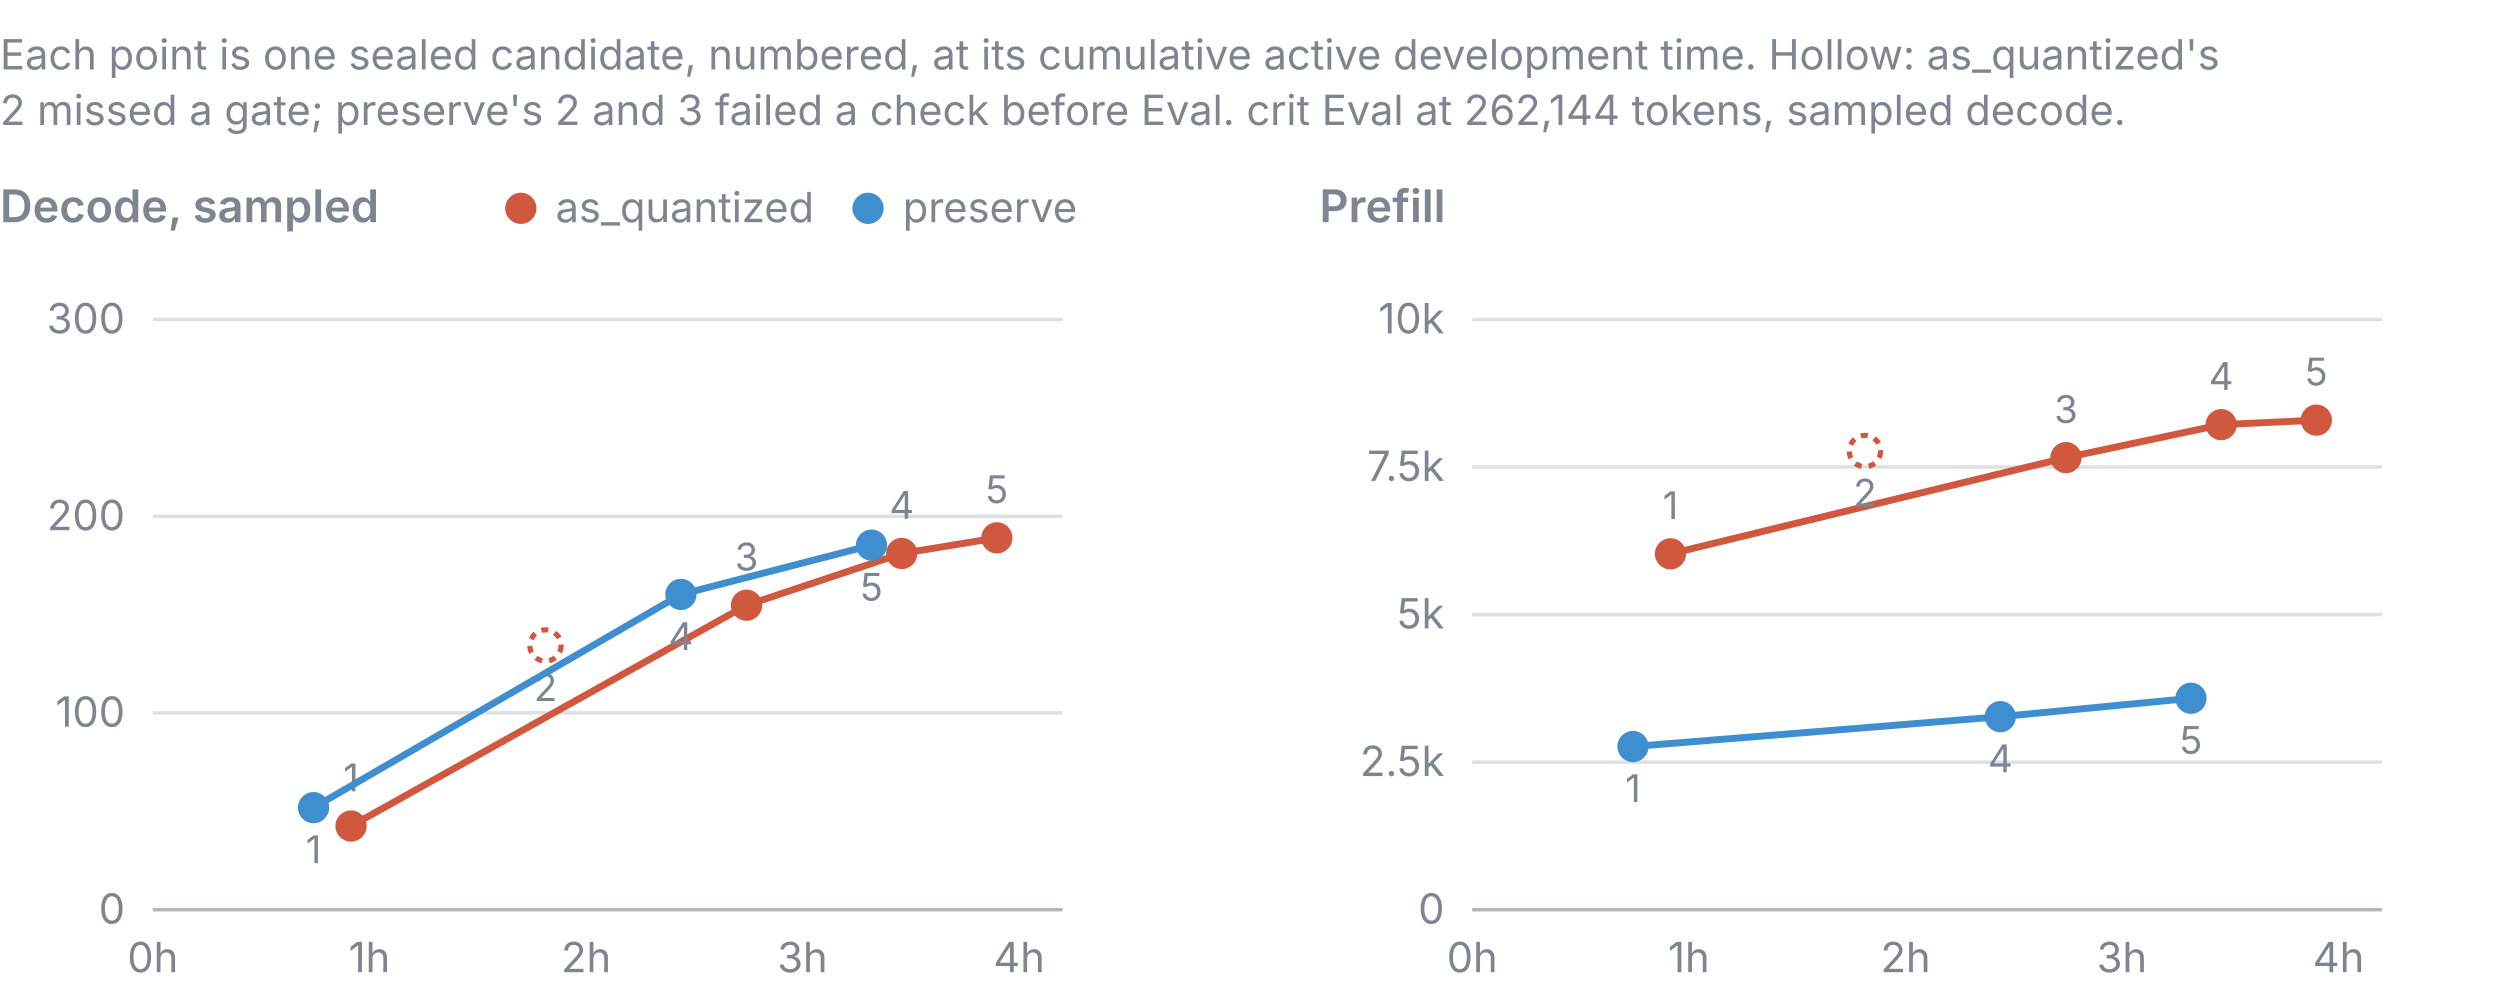
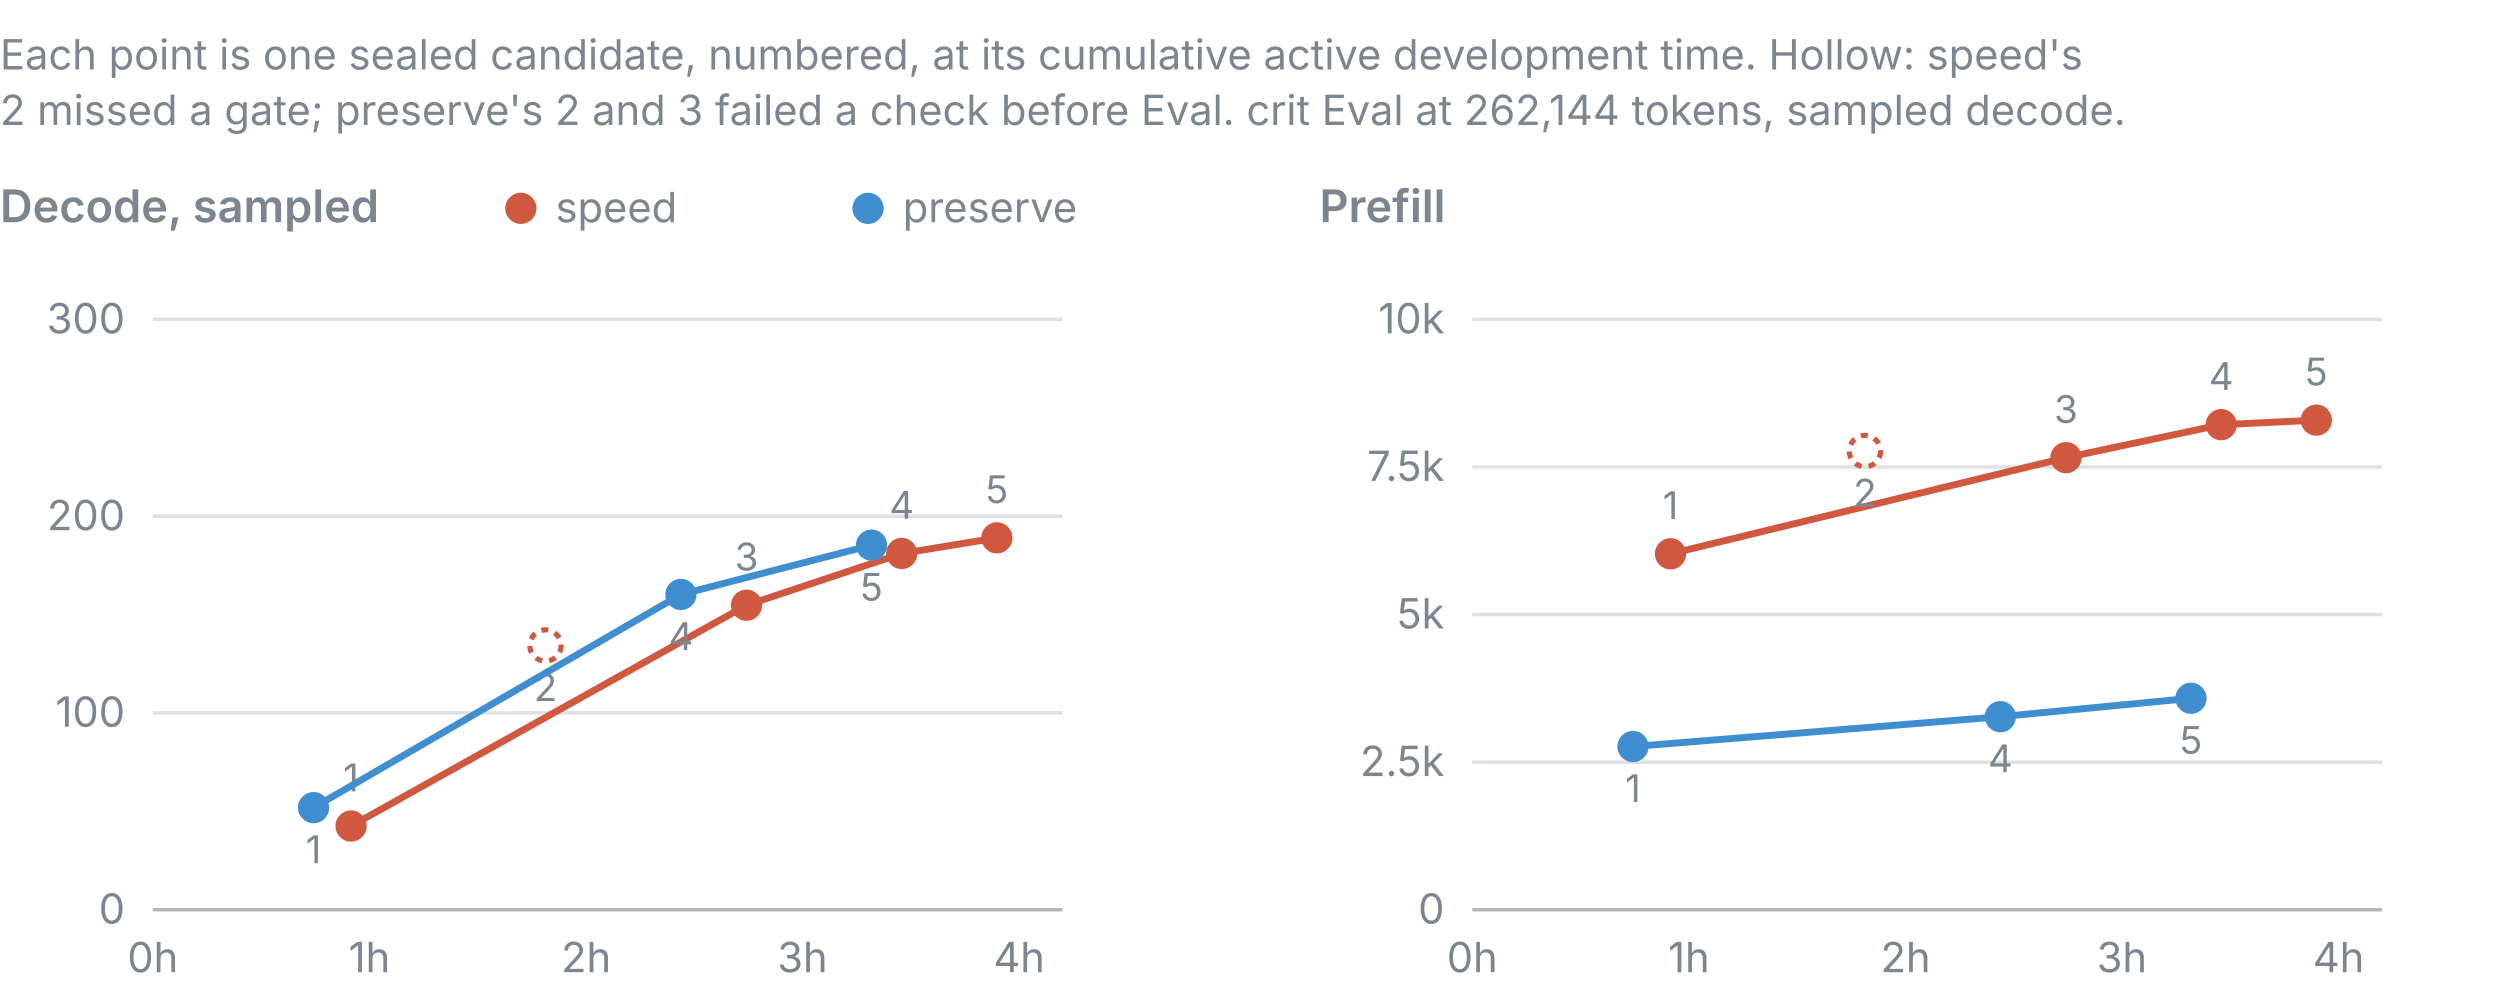
- <svg xmlns="http://www.w3.org/2000/svg" viewBox="0 0 720 290" role="img" aria-label="Sampled decode and prefill of the candidates of the as_quantized and the preserve run over development time">
+ <svg xmlns="http://www.w3.org/2000/svg" viewBox="0 0 720 290" role="img" aria-label="Sampled decode and prefill of the candidates of the speed and the preserve run over development time">
  <style>svg{font-family:-apple-system,'Segoe UI',Inter,Helvetica,Arial,sans-serif}.s,.t,.n{fill:#7d8590;font-size:12px}.h{fill:#7d8590;font-size:13px;font-weight:600}.v{fill:#7d8590;font-size:12.5px;font-weight:600}.n{font-size:11px}.grid{stroke:#7d8590;stroke-opacity:.25}.axis{stroke:#7d8590;stroke-opacity:.6}.l-a{fill:none;stroke:#d0583f;stroke-width:2;stroke-linejoin:round}.d-a{fill:#d0583f}.g-a{fill:none;stroke:#d0583f;stroke-width:1.5;stroke-dasharray:2 2}.l-p{fill:none;stroke:#3f8fd0;stroke-width:2;stroke-linejoin:round}.d-p{fill:#3f8fd0}.g-p{fill:none;stroke:#3f8fd0;stroke-width:1.5;stroke-dasharray:2 2}</style>
-   <text x="0" y="20" class="s">Each point is one sealed candidate, numbered, at its cumulative active development time. Hollow: as_quantized's</text>
+   <text x="0" y="20" class="s">Each point is one sealed candidate, numbered, at its cumulative active development time. Hollow: speed's</text>
  <text x="0" y="36" class="s">2 missed a gate; preserve's 2 and 3 failed a check before Eval. crit Eval at 262,144 tokens, sampled decode.</text>
  <text x="0" y="64" class="h">Decode, sampled</text>
  <line x1="44" x2="306" y1="262.0" y2="262.0" class="axis" />
  <text x="36" y="266.0" class="t" text-anchor="end">0</text>
  <line x1="44" x2="306" y1="205.3" y2="205.3" class="grid" />
  <text x="36" y="209.3" class="t" text-anchor="end">100</text>
  <line x1="44" x2="306" y1="148.7" y2="148.7" class="grid" />
  <text x="36" y="152.7" class="t" text-anchor="end">200</text>
  <line x1="44" x2="306" y1="92.0" y2="92.0" class="grid" />
  <text x="36" y="96.0" class="t" text-anchor="end">300</text>
  <text x="44.0" y="280" class="t" text-anchor="middle">0h</text>
  <text x="106.4" y="280" class="t" text-anchor="middle">1h</text>
  <text x="168.8" y="280" class="t" text-anchor="middle">2h</text>
  <text x="231.1" y="280" class="t" text-anchor="middle">3h</text>
  <text x="293.5" y="280" class="t" text-anchor="middle">4h</text>
  <polyline points="101.1,237.9 215.0,174.3 259.7,159.4 287.1,154.9" class="l-a" />
  <circle cx="101.1" cy="237.9" r="4.5" class="d-a" />
  <text x="101.1" y="227.9" class="n" text-anchor="middle">1</text>
  <circle cx="157.1" cy="185.9" r="4.5" class="g-a" />
  <text x="157.1" y="201.9" class="n" text-anchor="middle">2</text>
  <circle cx="215.0" cy="174.3" r="4.5" class="d-a" />
  <text x="215.0" y="164.3" class="n" text-anchor="middle">3</text>
  <circle cx="259.7" cy="159.4" r="4.5" class="d-a" />
  <text x="259.7" y="149.4" class="n" text-anchor="middle">4</text>
  <circle cx="287.1" cy="154.9" r="4.5" class="d-a" />
  <text x="287.1" y="144.9" class="n" text-anchor="middle">5</text>
  <polyline points="90.3,232.6 196.1,171.2 251.0,157.0" class="l-p" />
  <circle cx="90.3" cy="232.6" r="4.5" class="d-p" />
  <text x="90.3" y="248.6" class="n" text-anchor="middle">1</text>
  <circle cx="196.1" cy="171.2" r="4.5" class="d-p" />
  <text x="196.1" y="187.2" class="n" text-anchor="middle">4</text>
  <circle cx="251.0" cy="157.0" r="4.5" class="d-p" />
  <text x="251.0" y="173.0" class="n" text-anchor="middle">5</text>
  <text x="380" y="64" class="h">Prefill</text>
  <line x1="424" x2="686" y1="262.0" y2="262.0" class="axis" />
  <text x="416" y="266.0" class="t" text-anchor="end">0</text>
  <line x1="424" x2="686" y1="219.5" y2="219.5" class="grid" />
  <text x="416" y="223.5" class="t" text-anchor="end">2.5k</text>
  <line x1="424" x2="686" y1="177.0" y2="177.0" class="grid" />
  <text x="416" y="181.0" class="t" text-anchor="end">5k</text>
  <line x1="424" x2="686" y1="134.5" y2="134.5" class="grid" />
  <text x="416" y="138.5" class="t" text-anchor="end">7.5k</text>
  <line x1="424" x2="686" y1="92.0" y2="92.0" class="grid" />
  <text x="416" y="96.0" class="t" text-anchor="end">10k</text>
  <text x="424.0" y="280" class="t" text-anchor="middle">0h</text>
  <text x="486.4" y="280" class="t" text-anchor="middle">1h</text>
  <text x="548.8" y="280" class="t" text-anchor="middle">2h</text>
  <text x="611.1" y="280" class="t" text-anchor="middle">3h</text>
  <text x="673.5" y="280" class="t" text-anchor="middle">4h</text>
  <polyline points="481.1,159.5 595.0,131.8 639.7,122.3 667.1,121.0" class="l-a" />
  <circle cx="481.1" cy="159.5" r="4.5" class="d-a" />
  <text x="481.1" y="149.5" class="n" text-anchor="middle">1</text>
  <circle cx="537.1" cy="129.9" r="4.5" class="g-a" />
  <text x="537.1" y="145.9" class="n" text-anchor="middle">2</text>
  <circle cx="595.0" cy="131.8" r="4.5" class="d-a" />
  <text x="595.0" y="121.8" class="n" text-anchor="middle">3</text>
  <circle cx="639.7" cy="122.3" r="4.5" class="d-a" />
  <text x="639.7" y="112.3" class="n" text-anchor="middle">4</text>
  <circle cx="667.1" cy="121.0" r="4.5" class="d-a" />
  <text x="667.1" y="111.0" class="n" text-anchor="middle">5</text>
  <polyline points="470.3,215.0 576.1,206.4 631.0,201.1" class="l-p" />
  <circle cx="470.3" cy="215.0" r="4.5" class="d-p" />
  <text x="470.3" y="231.0" class="n" text-anchor="middle">1</text>
  <circle cx="576.1" cy="206.4" r="4.5" class="d-p" />
  <text x="576.1" y="222.4" class="n" text-anchor="middle">4</text>
  <circle cx="631.0" cy="201.1" r="4.5" class="d-p" />
  <text x="631.0" y="217.1" class="n" text-anchor="middle">5</text>
  <circle cx="150" cy="60" r="4.5" class="d-a" />
-   <text x="160" y="64" class="t">as_quantized</text>
+   <text x="160" y="64" class="t">speed</text>
  <circle cx="250" cy="60" r="4.5" class="d-p" />
  <text x="260" y="64" class="t">preserve</text>
</svg>
